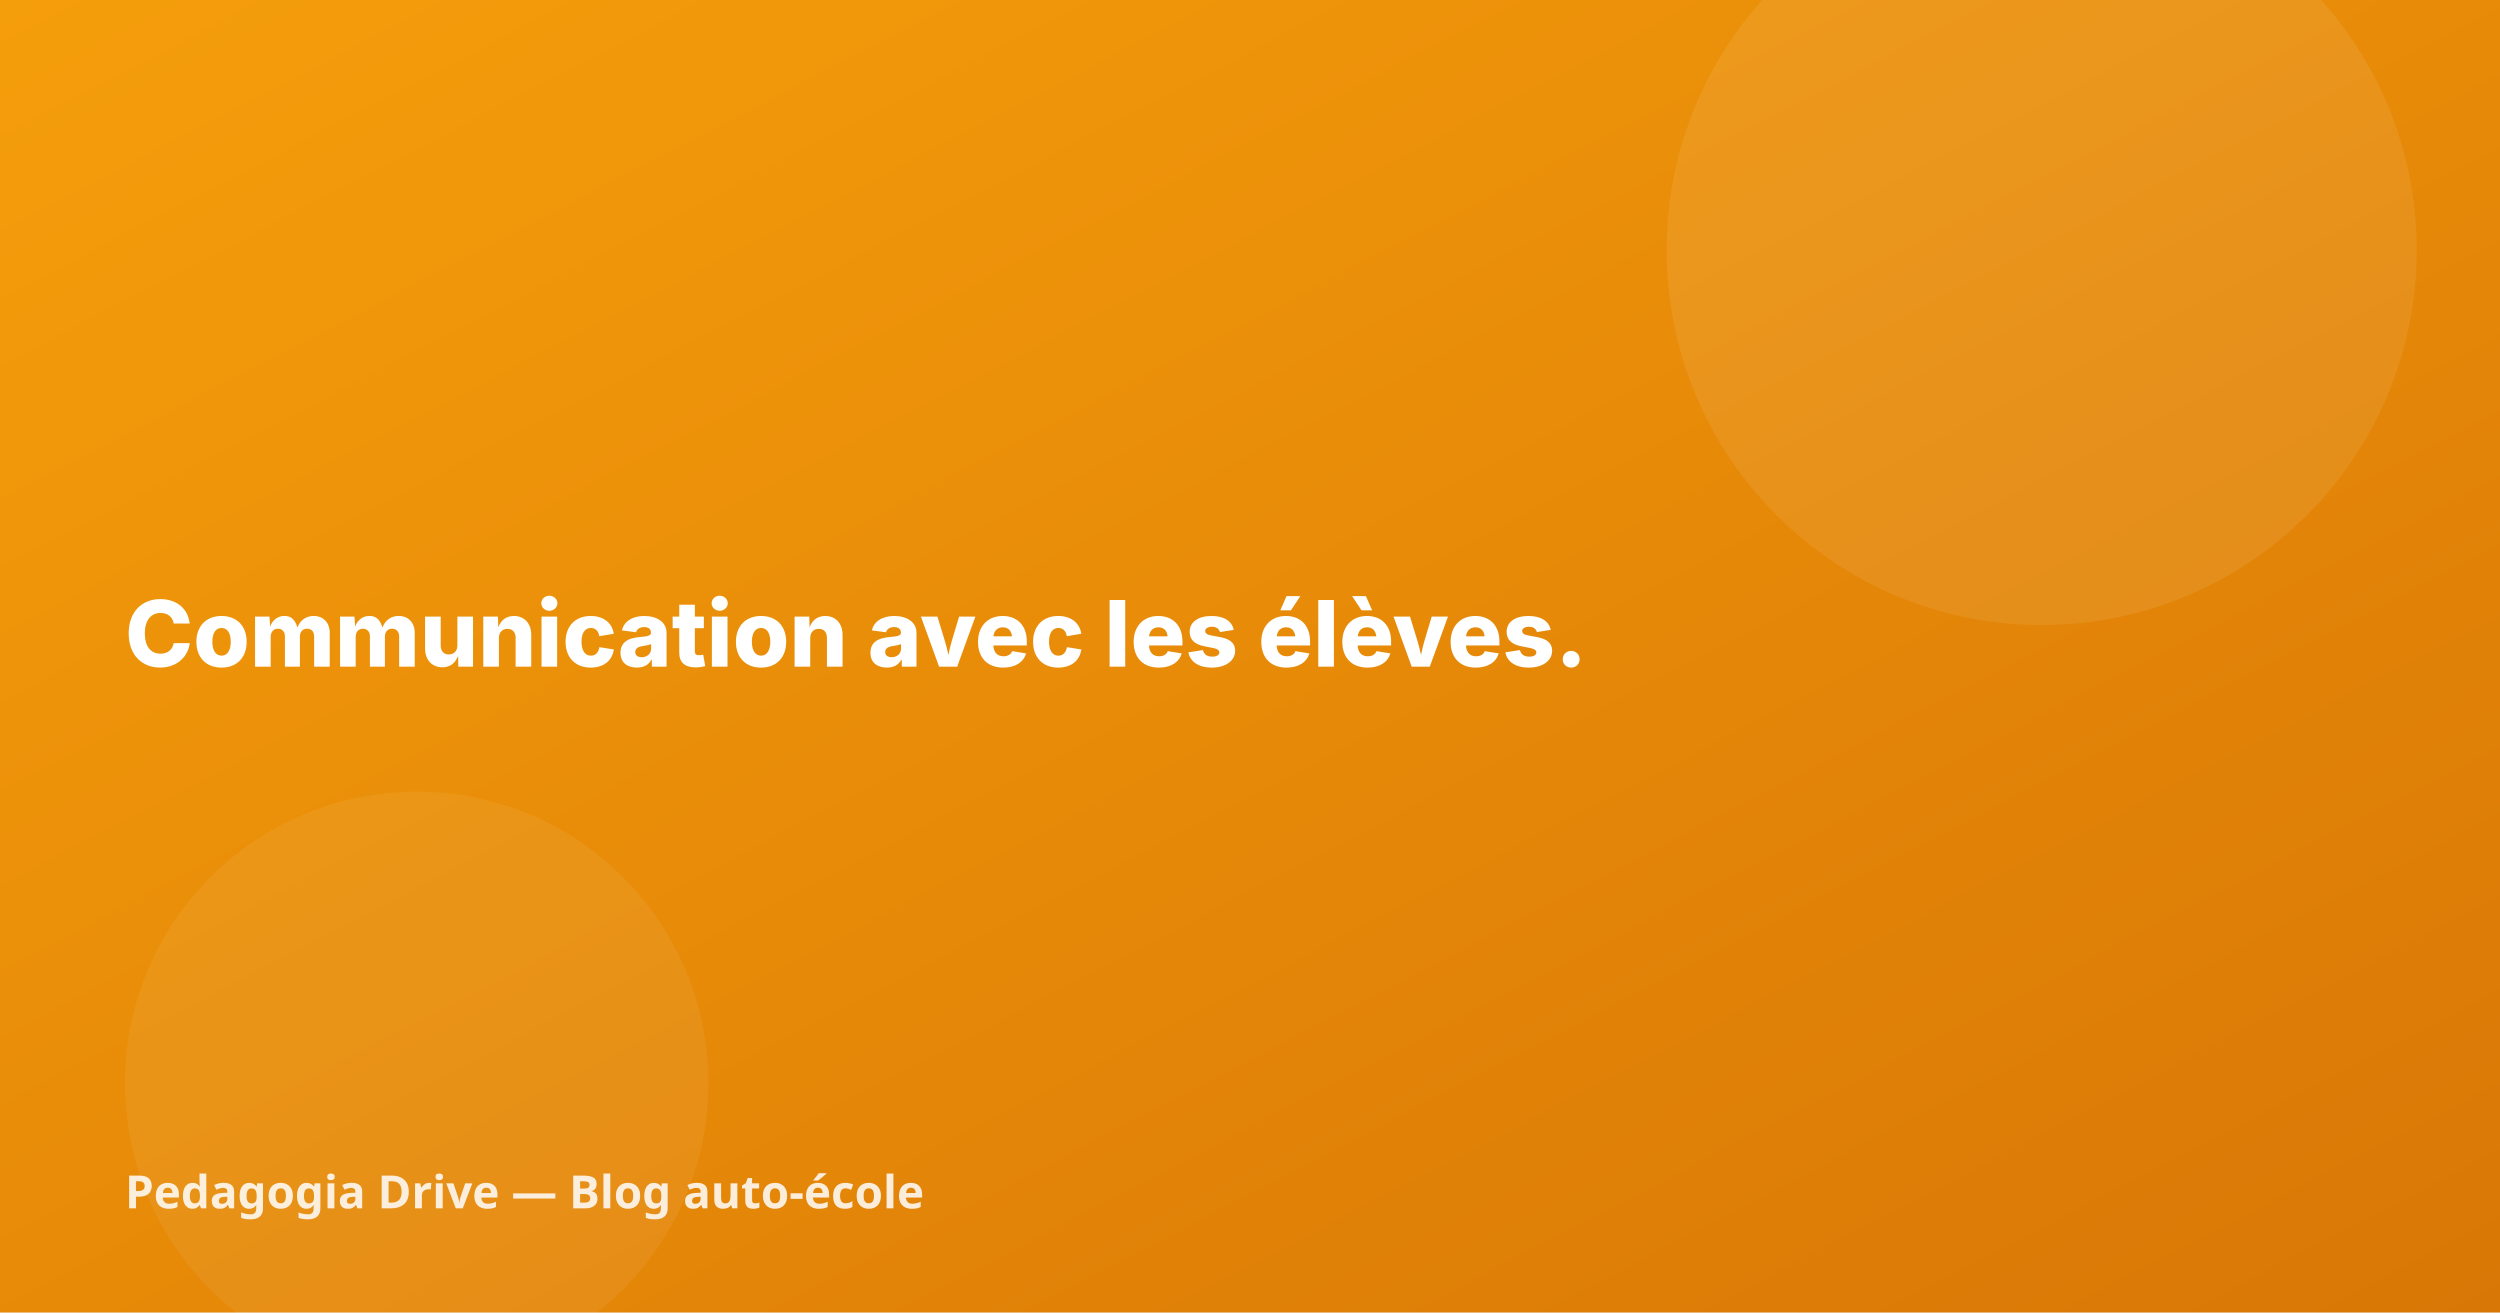
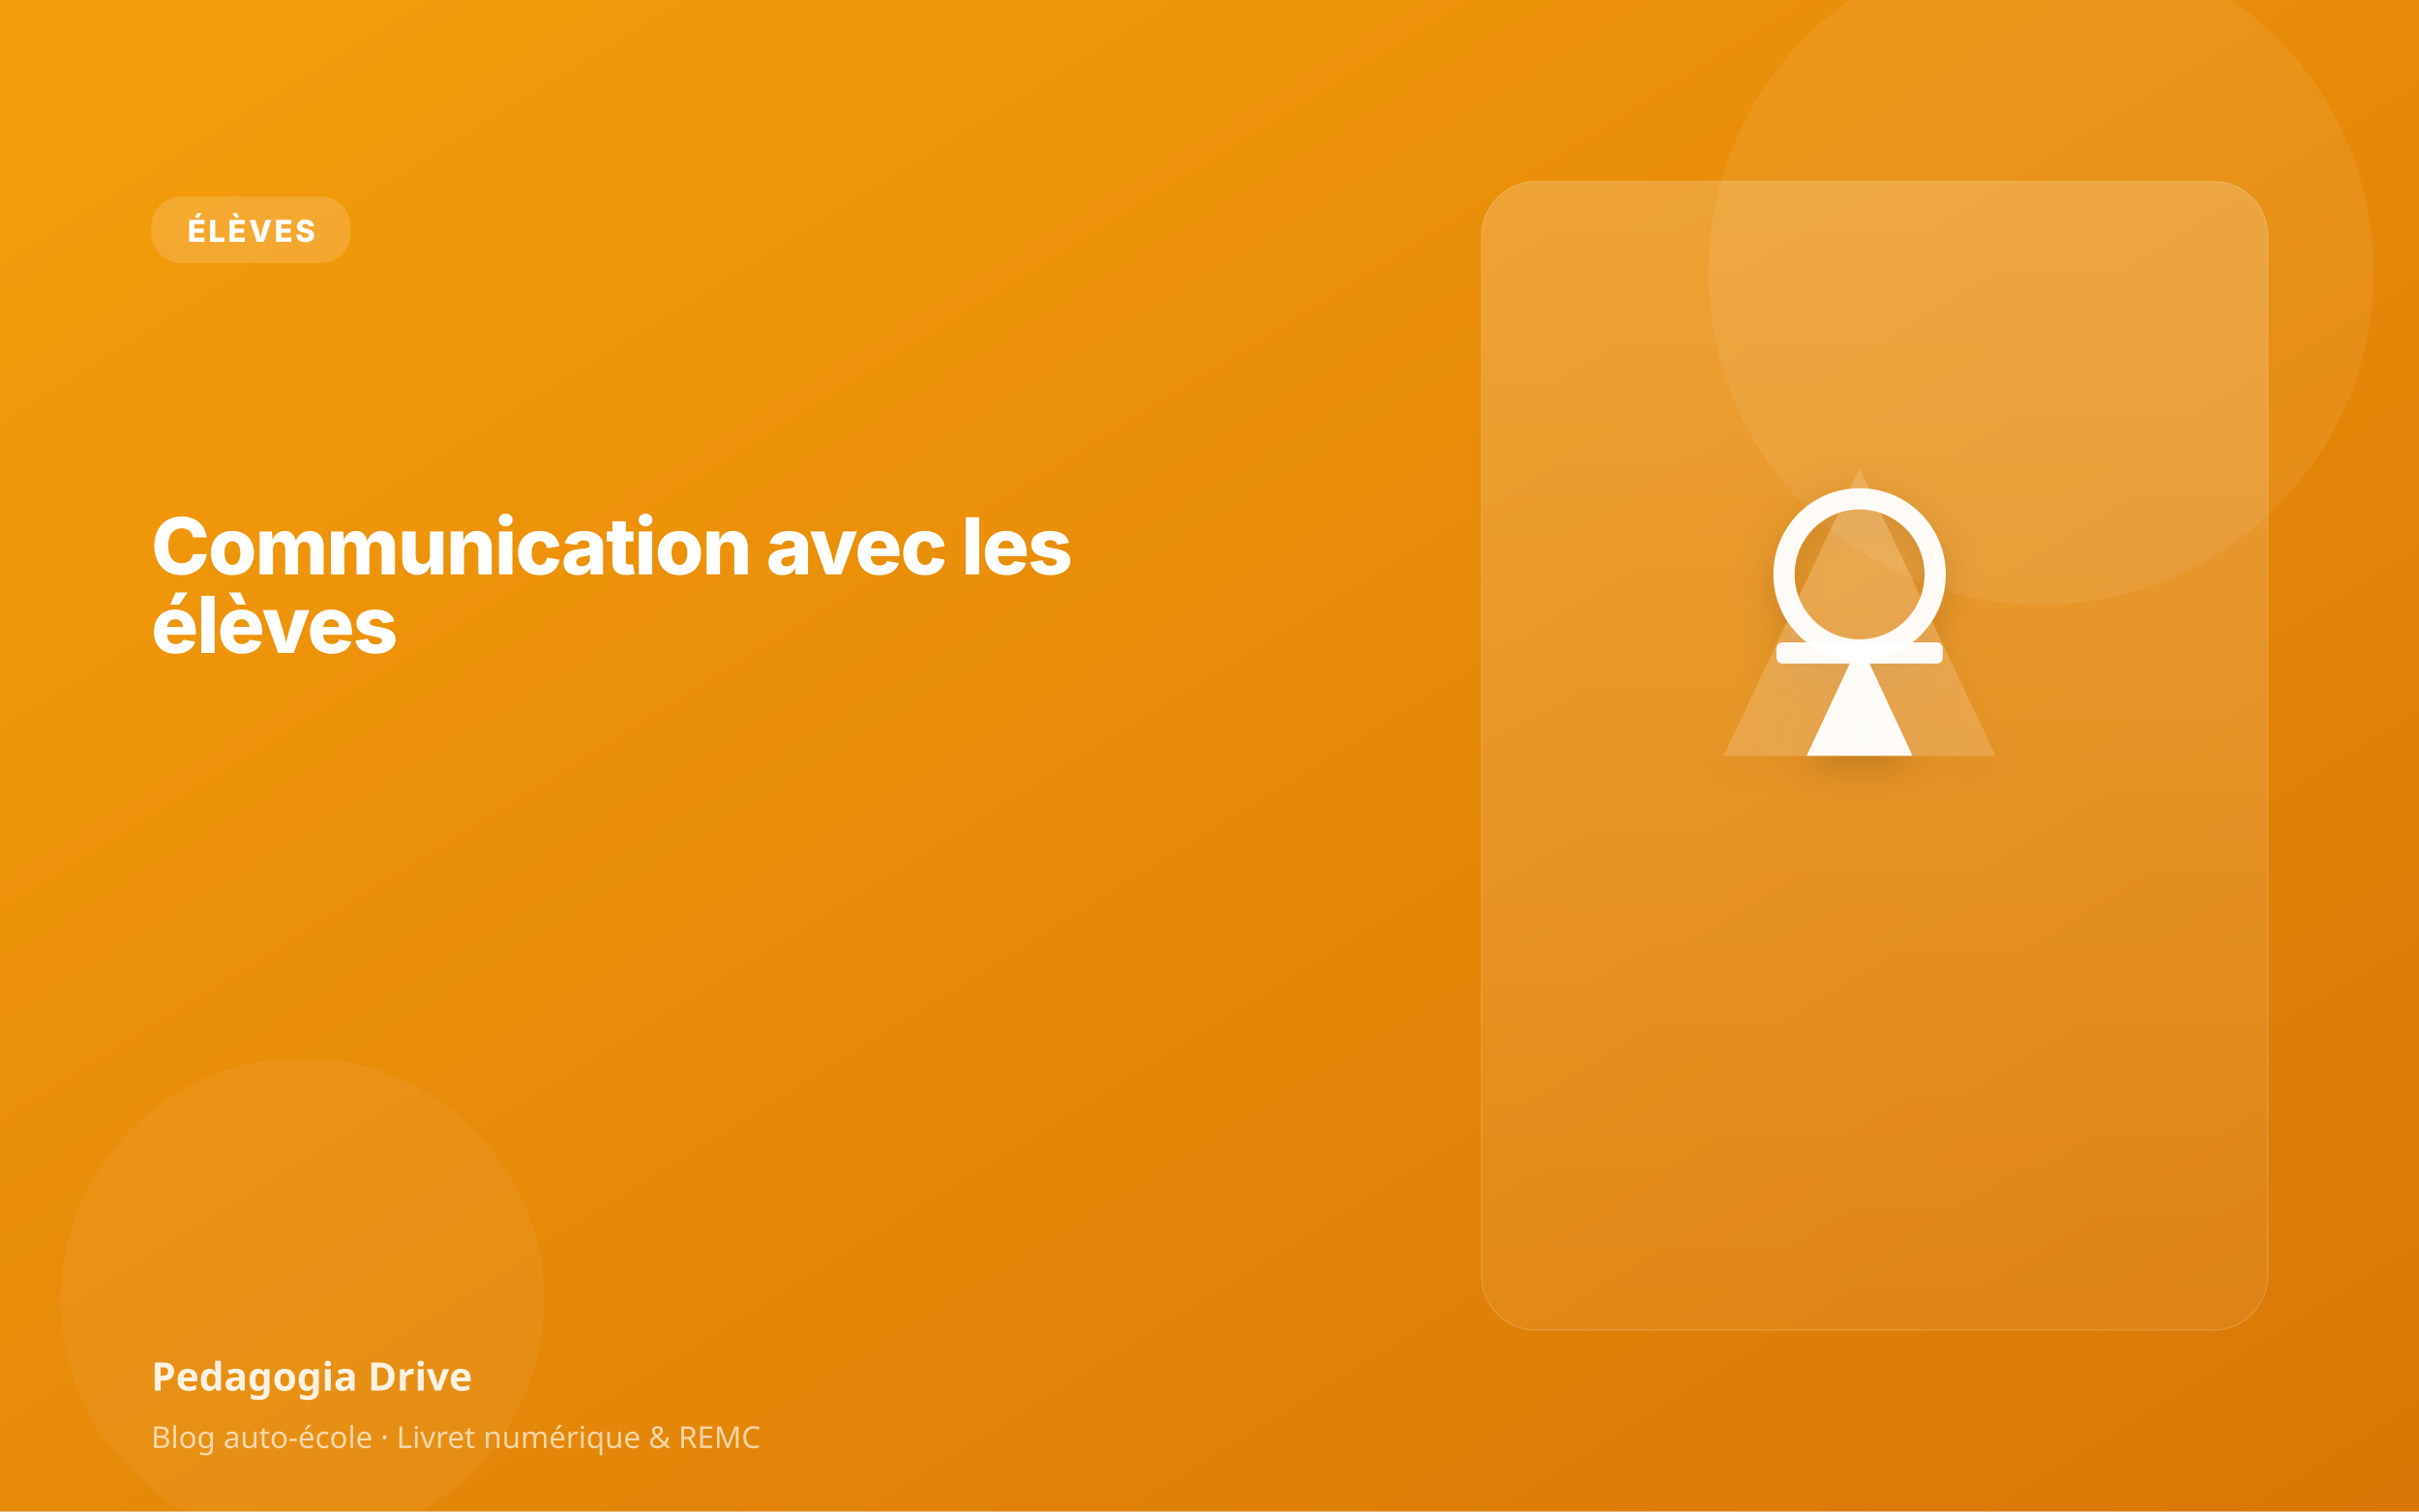
- <svg xmlns="http://www.w3.org/2000/svg" width="1200" height="630" viewBox="0 0 1200 630" role="img" aria-label="Communication avec les élèves.">
+ <svg xmlns="http://www.w3.org/2000/svg" width="1600" height="1000" viewBox="0 0 1600 1000" role="img" aria-label="Communication avec les élèves.">
  <defs>
-     <linearGradient id="g" x1="0%" y1="0%" x2="100%" y2="100%">
+     <linearGradient id="bg" x1="0%" y1="0%" x2="100%" y2="100%">
      <stop offset="0%" stop-color="#F59E0B" />
      <stop offset="100%" stop-color="#D97706" />
    </linearGradient>
+     <linearGradient id="panel" x1="0%" y1="0%" x2="0%" y2="100%">
+       <stop offset="0%" stop-color="white" stop-opacity="0.18" />
+       <stop offset="100%" stop-color="white" stop-opacity="0.06" />
+     </linearGradient>
+     <filter id="soft" x="-20%" y="-20%" width="140%" height="140%">
+       <feDropShadow dx="0" dy="8" stdDeviation="12" flood-color="#000" flood-opacity="0.18" />
+     </filter>
  </defs>
-   <rect width="1200" height="630" fill="url(#g)" />
-   <circle cx="980" cy="120" r="180" fill="white" fill-opacity="0.08" />
-   <circle cx="200" cy="520" r="140" fill="white" fill-opacity="0.06" />
-   <text x="60" y="320" fill="white" font-family="system-ui, -apple-system, sans-serif" font-size="44" font-weight="800">
-     <tspan x="60" dy="0">Communication avec les élèves.</tspan>
+   <rect width="1600" height="1000" fill="url(#bg)" />
+   <circle cx="1350" cy="180" r="220" fill="white" fill-opacity="0.07" />
+   <circle cx="200" cy="860" r="160" fill="white" fill-opacity="0.05" />
+   <rect x="980" y="120" width="520" height="760" rx="36" fill="url(#panel)" stroke="white" stroke-opacity="0.15" />
+   <g transform="translate(1080, 250)" filter="url(#soft)">
+     <path d="M60 250 L150 60 L240 250 Z" fill="white" fill-opacity="0.15" />
+     <rect x="95" y="175" width="110" height="14" rx="4" fill="white" fill-opacity="0.95" />
+     <circle cx="150" cy="130" r="50" fill="none" stroke="white" stroke-width="14" stroke-opacity="0.95" />
+     <path d="M115 250 L150 175 L185 250" fill="white" fill-opacity="0.95" />
+   </g>
+   <rect x="100" y="130" rx="20" width="132" height="44" fill="white" fill-opacity="0.15" />
+   <text x="124" y="160" fill="white" font-family="system-ui, -apple-system, sans-serif" font-size="20" font-weight="800" letter-spacing="0.08em">ÉLÈVES</text>
+   <text x="100" y="380" fill="white" font-family="system-ui, -apple-system, sans-serif" font-size="52" font-weight="800" letter-spacing="-0.02em">
+     <tspan x="100" dy="0">Communication avec les</tspan>
+     <tspan x="100" dy="52">élèves</tspan>
  </text>
-   <text x="60" y="580" fill="white" fill-opacity="0.85" font-family="system-ui, sans-serif" font-size="22" font-weight="600">Pedagogia Drive — Blog auto-école</text>
+   <text x="100" y="920" fill="white" fill-opacity="0.88" font-family="system-ui, sans-serif" font-size="26" font-weight="600">Pedagogia Drive</text>
+   <text x="100" y="958" fill="white" fill-opacity="0.65" font-family="system-ui, sans-serif" font-size="20" font-weight="500">Blog auto-école · Livret numérique &amp; REMC</text>
</svg>
